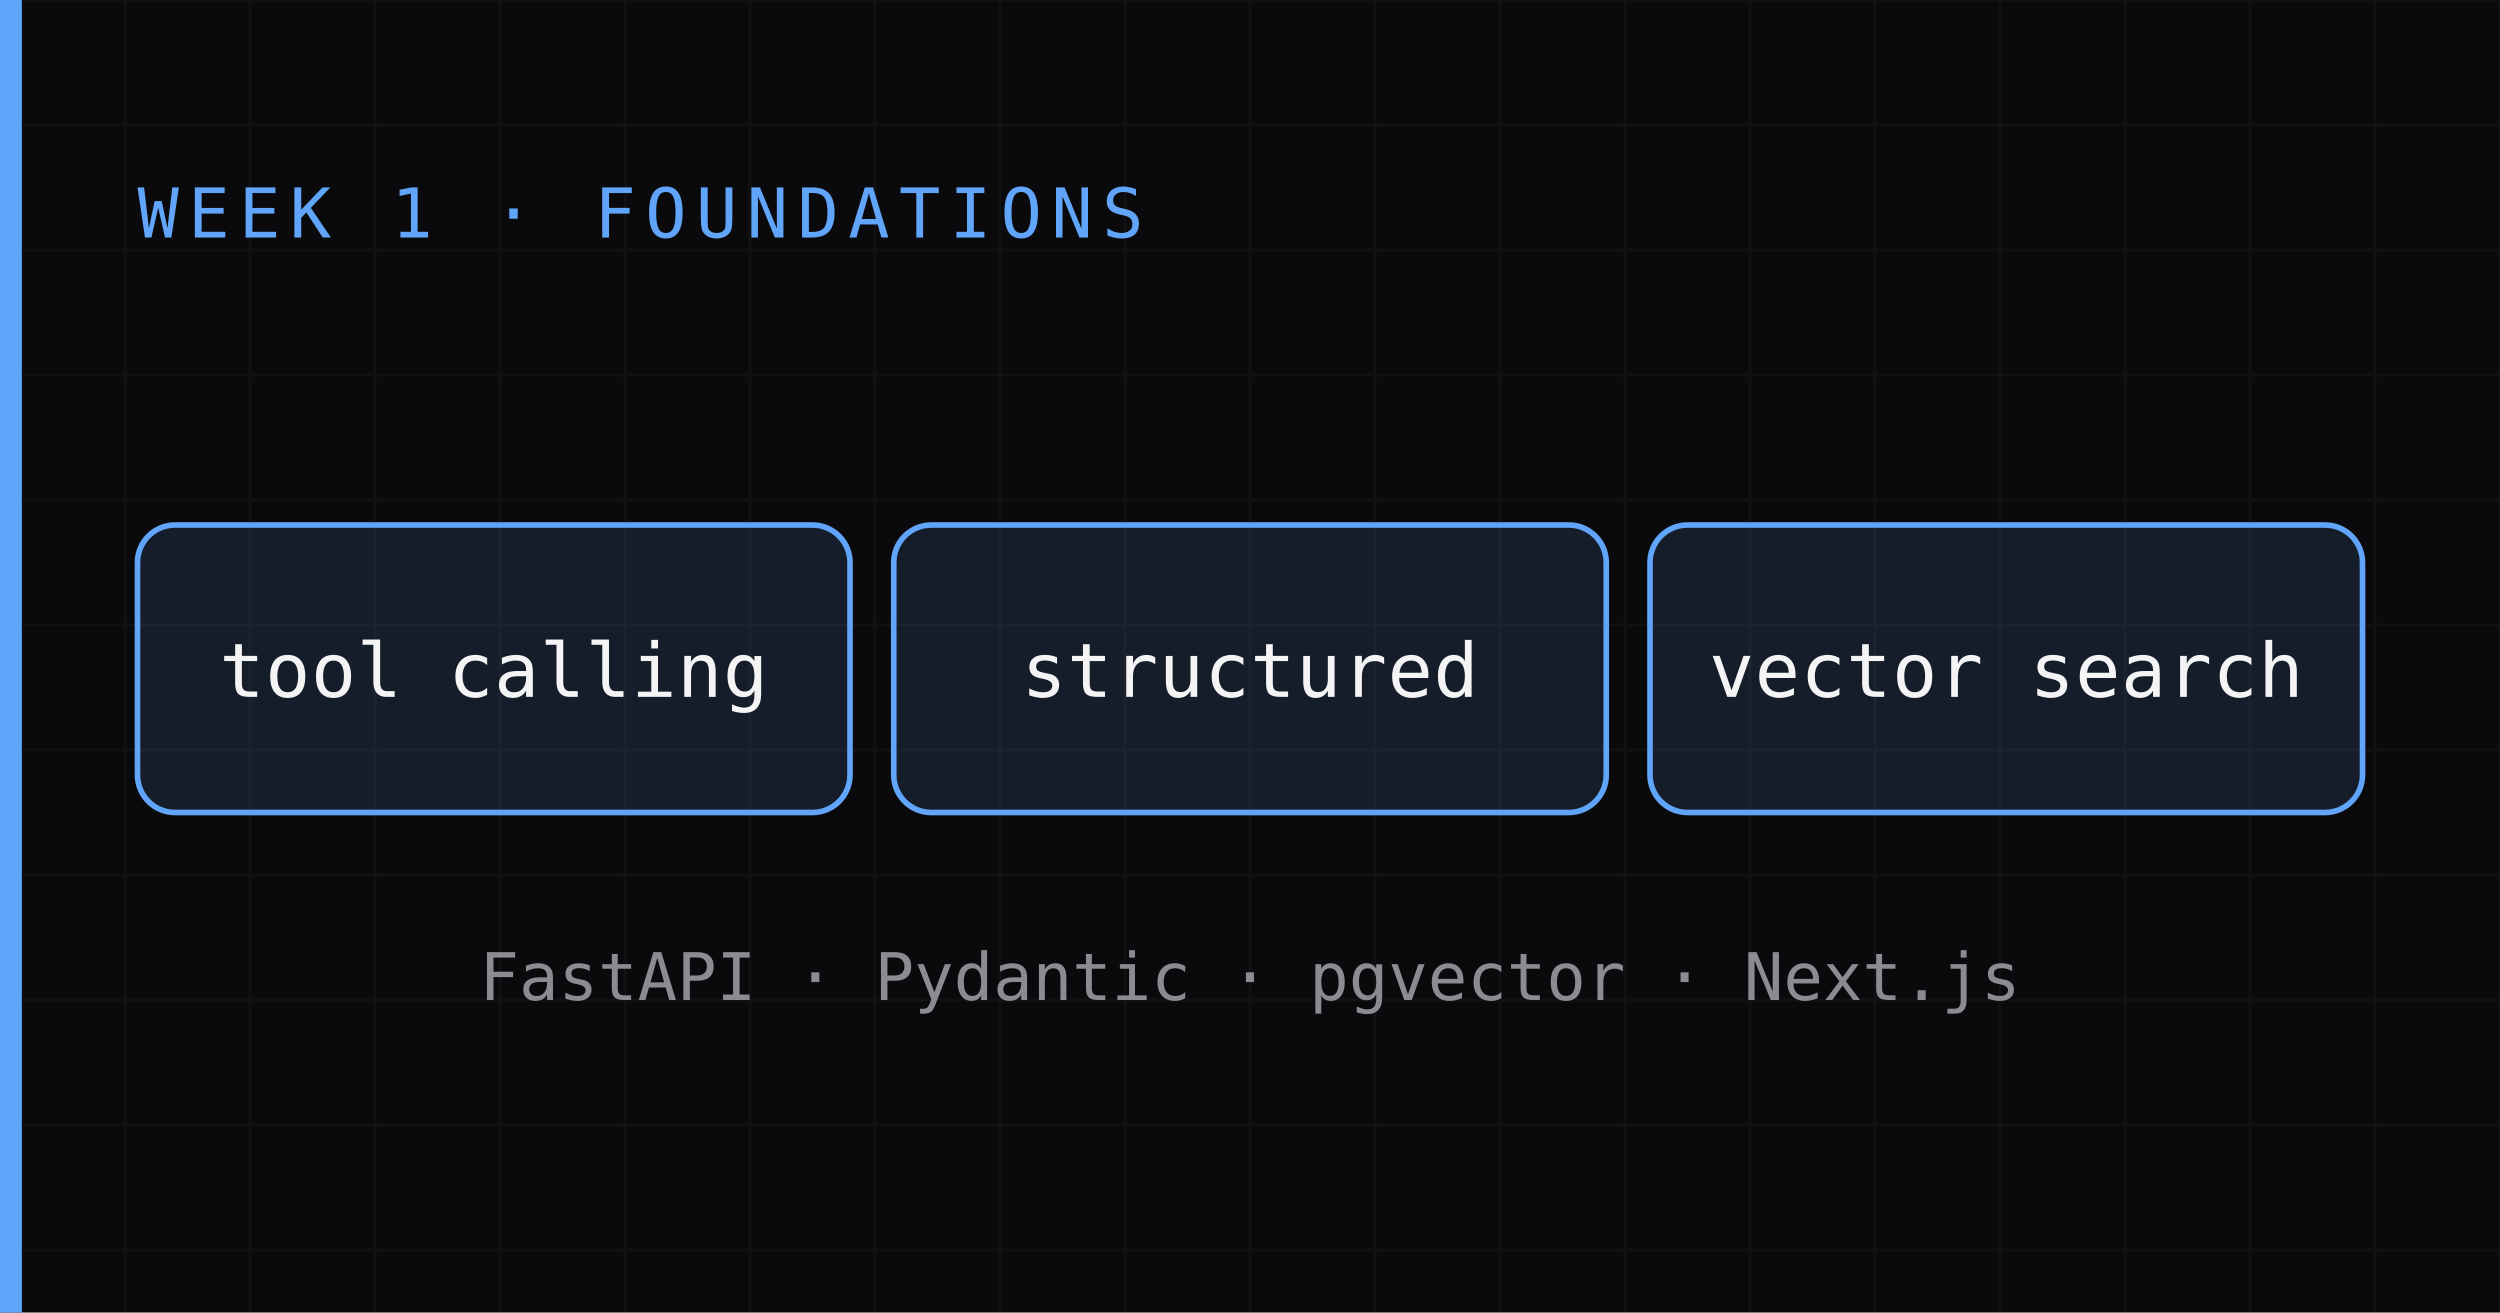
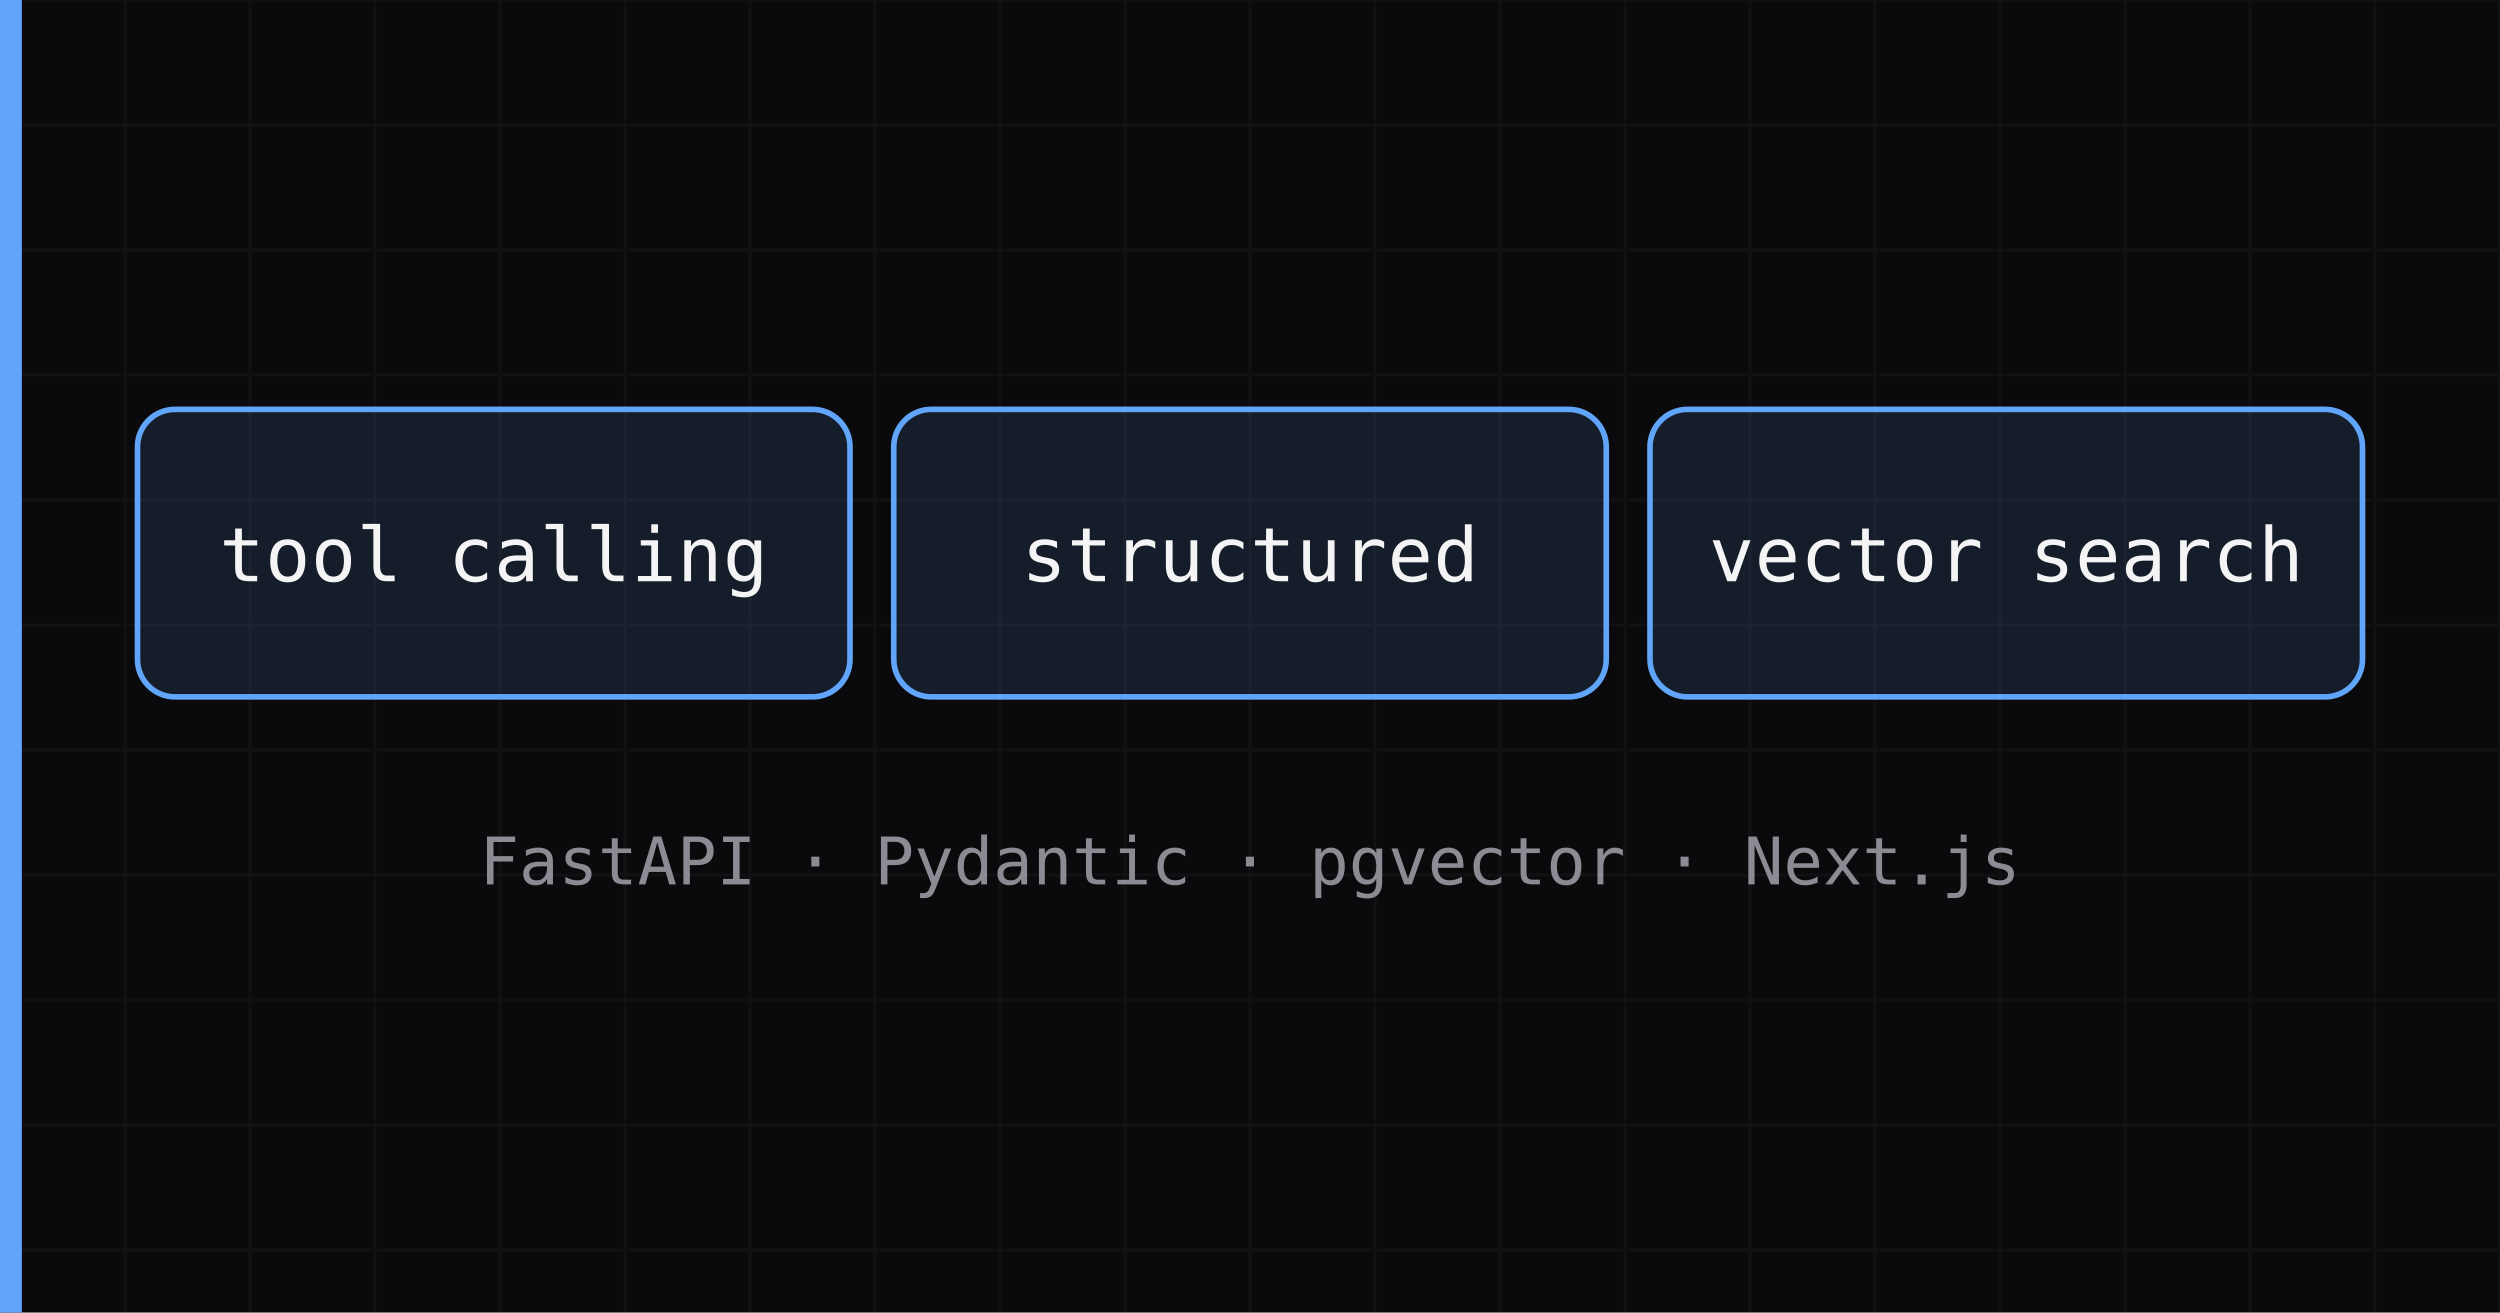
<svg xmlns="http://www.w3.org/2000/svg" viewBox="0 0 800 420" width="800" height="420" role="img" aria-label="Tool calling, structured output and vector search in one FastAPI service">
  <rect width="800" height="420" fill="#0a0a0c" />
  <g stroke="#ffffff" stroke-width="1" opacity="0.03">
    <line x1="0" y1="0" x2="0" y2="420" />
    <line x1="40" y1="0" x2="40" y2="420" />
    <line x1="80" y1="0" x2="80" y2="420" />
    <line x1="120" y1="0" x2="120" y2="420" />
    <line x1="160" y1="0" x2="160" y2="420" />
    <line x1="200" y1="0" x2="200" y2="420" />
    <line x1="240" y1="0" x2="240" y2="420" />
    <line x1="280" y1="0" x2="280" y2="420" />
    <line x1="320" y1="0" x2="320" y2="420" />
    <line x1="360" y1="0" x2="360" y2="420" />
    <line x1="400" y1="0" x2="400" y2="420" />
    <line x1="440" y1="0" x2="440" y2="420" />
    <line x1="480" y1="0" x2="480" y2="420" />
    <line x1="520" y1="0" x2="520" y2="420" />
    <line x1="560" y1="0" x2="560" y2="420" />
    <line x1="600" y1="0" x2="600" y2="420" />
    <line x1="640" y1="0" x2="640" y2="420" />
    <line x1="680" y1="0" x2="680" y2="420" />
    <line x1="720" y1="0" x2="720" y2="420" />
    <line x1="760" y1="0" x2="760" y2="420" />
    <line x1="800" y1="0" x2="800" y2="420" />
    <line x1="0" y1="0" x2="800" y2="0" />
    <line x1="0" y1="40" x2="800" y2="40" />
    <line x1="0" y1="80" x2="800" y2="80" />
    <line x1="0" y1="120" x2="800" y2="120" />
    <line x1="0" y1="160" x2="800" y2="160" />
    <line x1="0" y1="200" x2="800" y2="200" />
    <line x1="0" y1="240" x2="800" y2="240" />
    <line x1="0" y1="280" x2="800" y2="280" />
    <line x1="0" y1="320" x2="800" y2="320" />
    <line x1="0" y1="360" x2="800" y2="360" />
    <line x1="0" y1="400" x2="800" y2="400" />
  </g>
  <rect x="0" y="0" width="7" height="420" fill="#60a5fa" />
-   <text x="44" y="76" font-family="ui-monospace, SFMono-Regular, Menlo, Consolas, monospace" font-size="22" fill="#60a5fa" letter-spacing="3">WEEK 1 · FOUNDATIONS</text>
-   <rect x="44" y="168" width="228" height="92" rx="12" fill="#60a5fa1f" stroke="#60a5fa" stroke-width="1.8" />
-   <text x="158.0" y="223.0" text-anchor="middle" font-family="ui-monospace, SFMono-Regular, Menlo, Consolas, monospace" font-size="24" fill="#f4f4f5" letter-spacing="0.2">tool calling</text>
-   <rect x="286" y="168" width="228" height="92" rx="12" fill="#60a5fa1f" stroke="#60a5fa" stroke-width="1.8" />
-   <text x="400.0" y="223.0" text-anchor="middle" font-family="ui-monospace, SFMono-Regular, Menlo, Consolas, monospace" font-size="24" fill="#f4f4f5" letter-spacing="0.2">structured</text>
-   <rect x="528" y="168" width="228" height="92" rx="12" fill="#60a5fa1f" stroke="#60a5fa" stroke-width="1.8" />
-   <text x="642.0" y="223.0" text-anchor="middle" font-family="ui-monospace, SFMono-Regular, Menlo, Consolas, monospace" font-size="24" fill="#f4f4f5" letter-spacing="0.2">vector search</text>
-   <text x="400" y="320" text-anchor="middle" font-family="ui-monospace, SFMono-Regular, Menlo, Consolas, monospace" font-size="21" fill="#8b8b94">FastAPI · Pydantic · pgvector · Next.js</text>
+   <g transform="translate(0,-37)">
+     <rect x="44" y="168" width="228" height="92" rx="12" fill="#60a5fa1f" stroke="#60a5fa" stroke-width="1.8" />
+     <text x="158.0" y="223.0" text-anchor="middle" font-family="ui-monospace, SFMono-Regular, Menlo, Consolas, monospace" font-size="24" fill="#f4f4f5" letter-spacing="0.2">tool calling</text>
+     <rect x="286" y="168" width="228" height="92" rx="12" fill="#60a5fa1f" stroke="#60a5fa" stroke-width="1.8" />
+     <text x="400.0" y="223.0" text-anchor="middle" font-family="ui-monospace, SFMono-Regular, Menlo, Consolas, monospace" font-size="24" fill="#f4f4f5" letter-spacing="0.2">structured</text>
+     <rect x="528" y="168" width="228" height="92" rx="12" fill="#60a5fa1f" stroke="#60a5fa" stroke-width="1.8" />
+     <text x="642.0" y="223.0" text-anchor="middle" font-family="ui-monospace, SFMono-Regular, Menlo, Consolas, monospace" font-size="24" fill="#f4f4f5" letter-spacing="0.2">vector search</text>
+     <text x="400" y="320" text-anchor="middle" font-family="ui-monospace, SFMono-Regular, Menlo, Consolas, monospace" font-size="21" fill="#8b8b94">FastAPI · Pydantic · pgvector · Next.js</text>
+   </g>
</svg>
